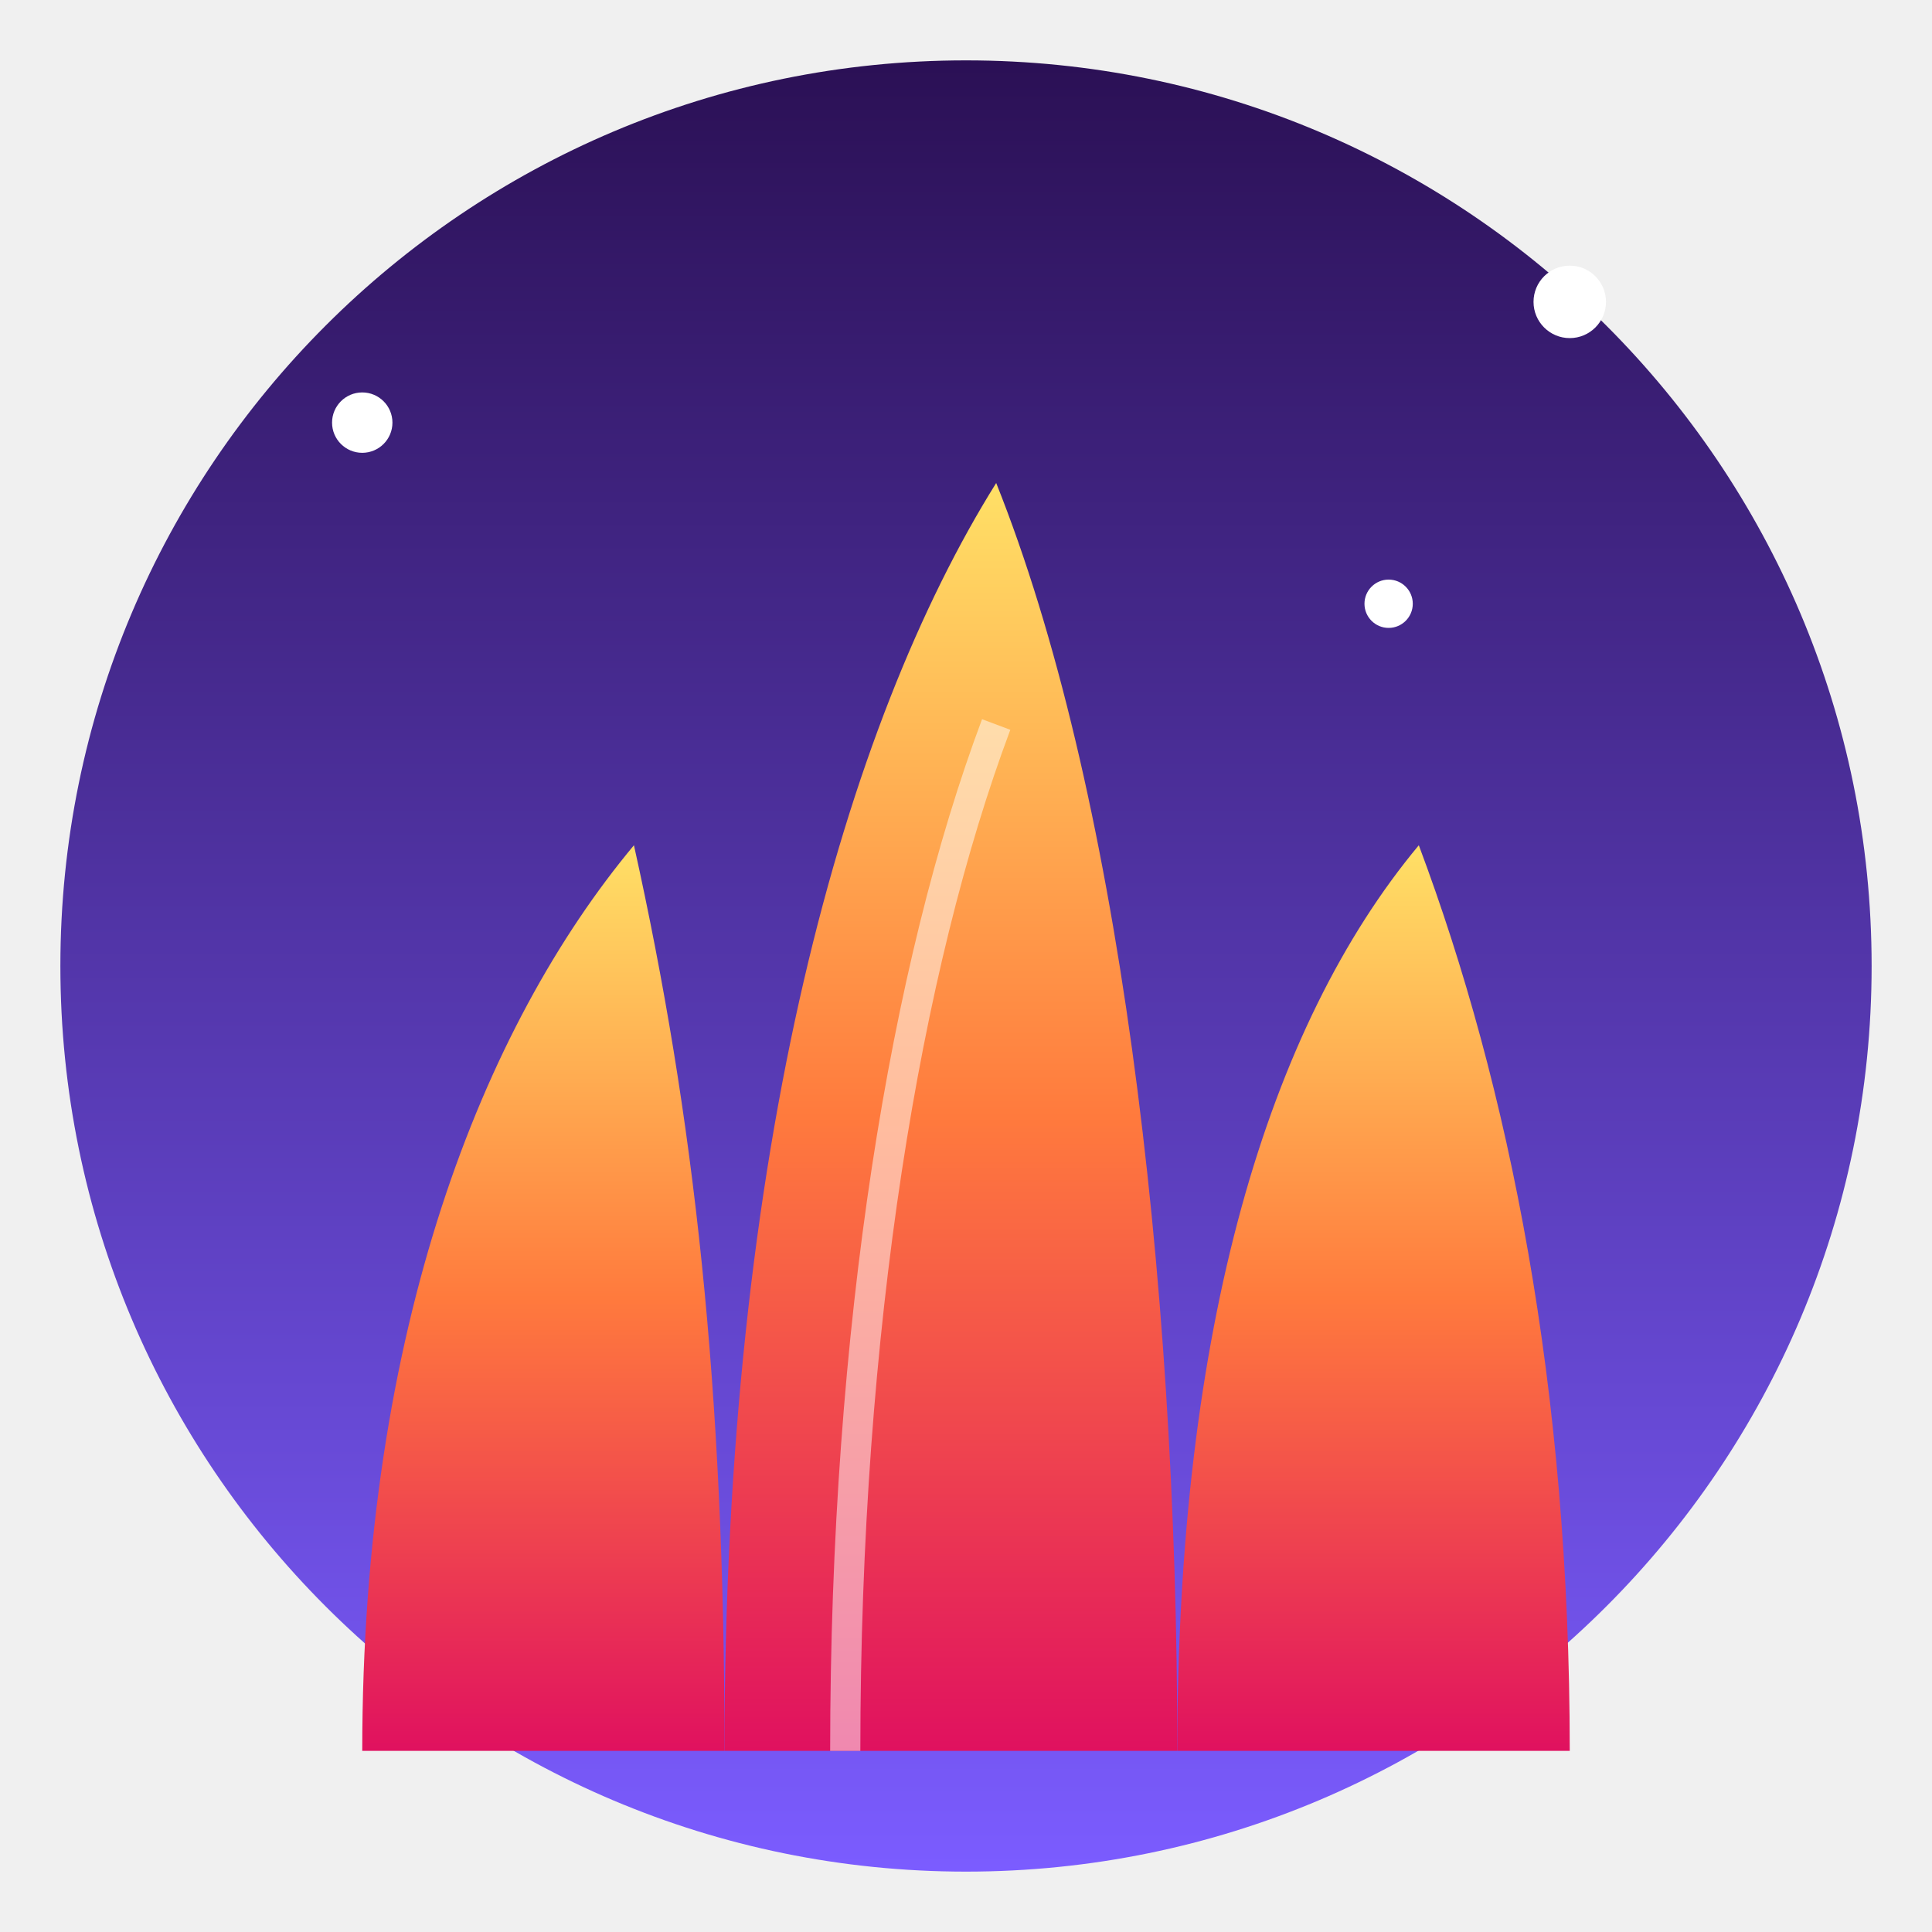
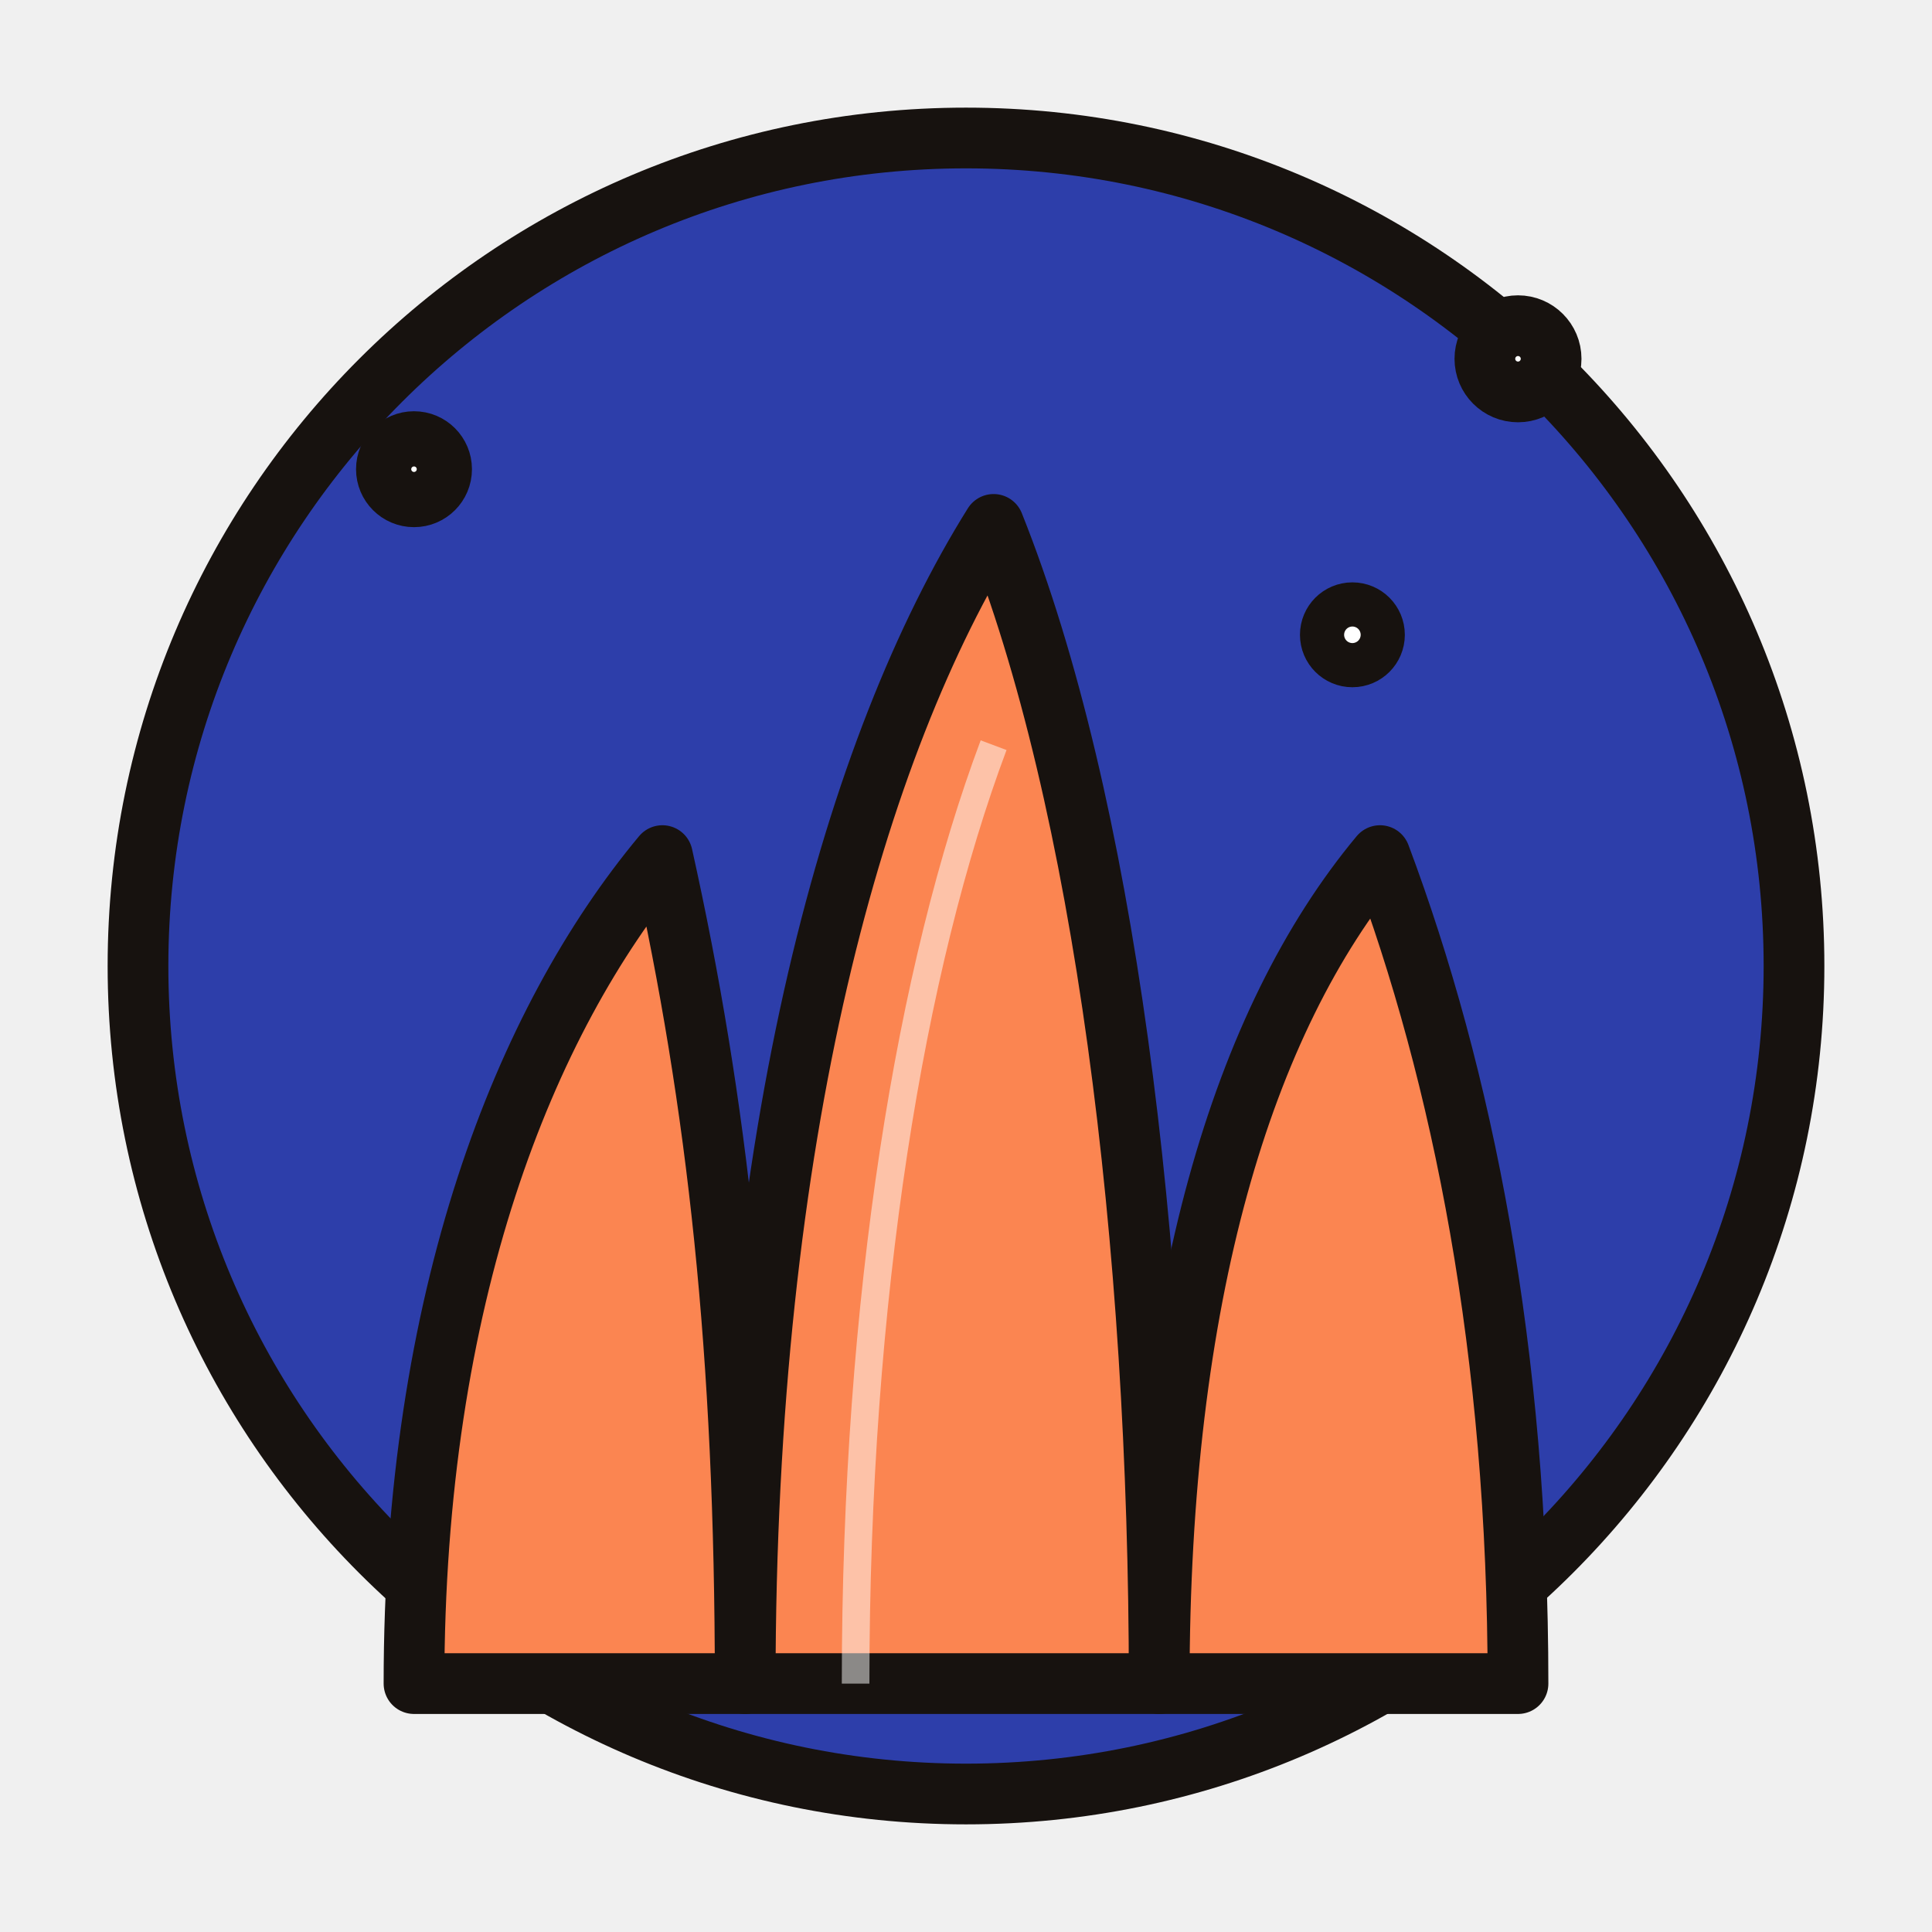
- <svg xmlns="http://www.w3.org/2000/svg" viewBox="0 0 64 64">
-   <defs>
-     <linearGradient id="ft_s" x1="0" y1="0" x2="0" y2="1">
-       <stop offset="0" stop-color="#2B1055" />
-       <stop offset="1" stop-color="#7B5CFF" />
-     </linearGradient>
-     <linearGradient id="ft_f" x1="0" y1="0" x2="0" y2="1">
-       <stop offset="0" stop-color="#FFE066" />
-       <stop offset="0.5" stop-color="#FF7A3D" />
-       <stop offset="1" stop-color="#E0115F" />
-     </linearGradient>
-   </defs>
-   <circle cx="32" cy="32" r="30" fill="url(#ft_s)" />
-   <path d="M12 58c0-14 4-24 9-30 2 9 3 18 3 30z" fill="url(#ft_f)" />
-   <path d="M24 58c0-20 4-34 9-42 4 10 6 26 6 42z" fill="url(#ft_f)" />
-   <path d="M39 58c0-14 3-24 8-30 3 8 5 18 5 30z" fill="url(#ft_f)" />
+ <svg xmlns="http://www.w3.org/2000/svg" viewBox="-3 -3 70 70">
+   <circle cx="32" cy="32" r="30" fill="#2D3EAA" stroke="#17120F" stroke-width="2.2" stroke-linejoin="round" />
+   <path d="M12 58c0-14 4-24 9-30 2 9 3 18 3 30z" fill="#FB8551" stroke="#17120F" stroke-width="2.2" stroke-linejoin="round" />
+   <path d="M24 58c0-20 4-34 9-42 4 10 6 26 6 42z" fill="#FB8551" stroke="#17120F" stroke-width="2.2" stroke-linejoin="round" />
+   <path d="M39 58c0-14 3-24 8-30 3 8 5 18 5 30z" fill="#FB8551" stroke="#17120F" stroke-width="2.2" stroke-linejoin="round" />
  <path d="M28 58c0-14 2-26 5-34" stroke="#fff" stroke-width="1" opacity=".5" fill="none" />
-   <circle cx="12" cy="14" r="1" fill="#fff" />
-   <circle cx="52" cy="10" r="1.2" fill="#fff" />
-   <circle cx="46" cy="20" r=".8" fill="#fff" />
+   <circle cx="12" cy="14" r="1" fill="#fff" stroke="#17120F" stroke-width="2.2" stroke-linejoin="round" />
+   <circle cx="52" cy="10" r="1.2" fill="#fff" stroke="#17120F" stroke-width="2.2" stroke-linejoin="round" />
+   <circle cx="46" cy="20" r=".8" fill="#fff" stroke="#17120F" stroke-width="2.2" stroke-linejoin="round" />
</svg>
